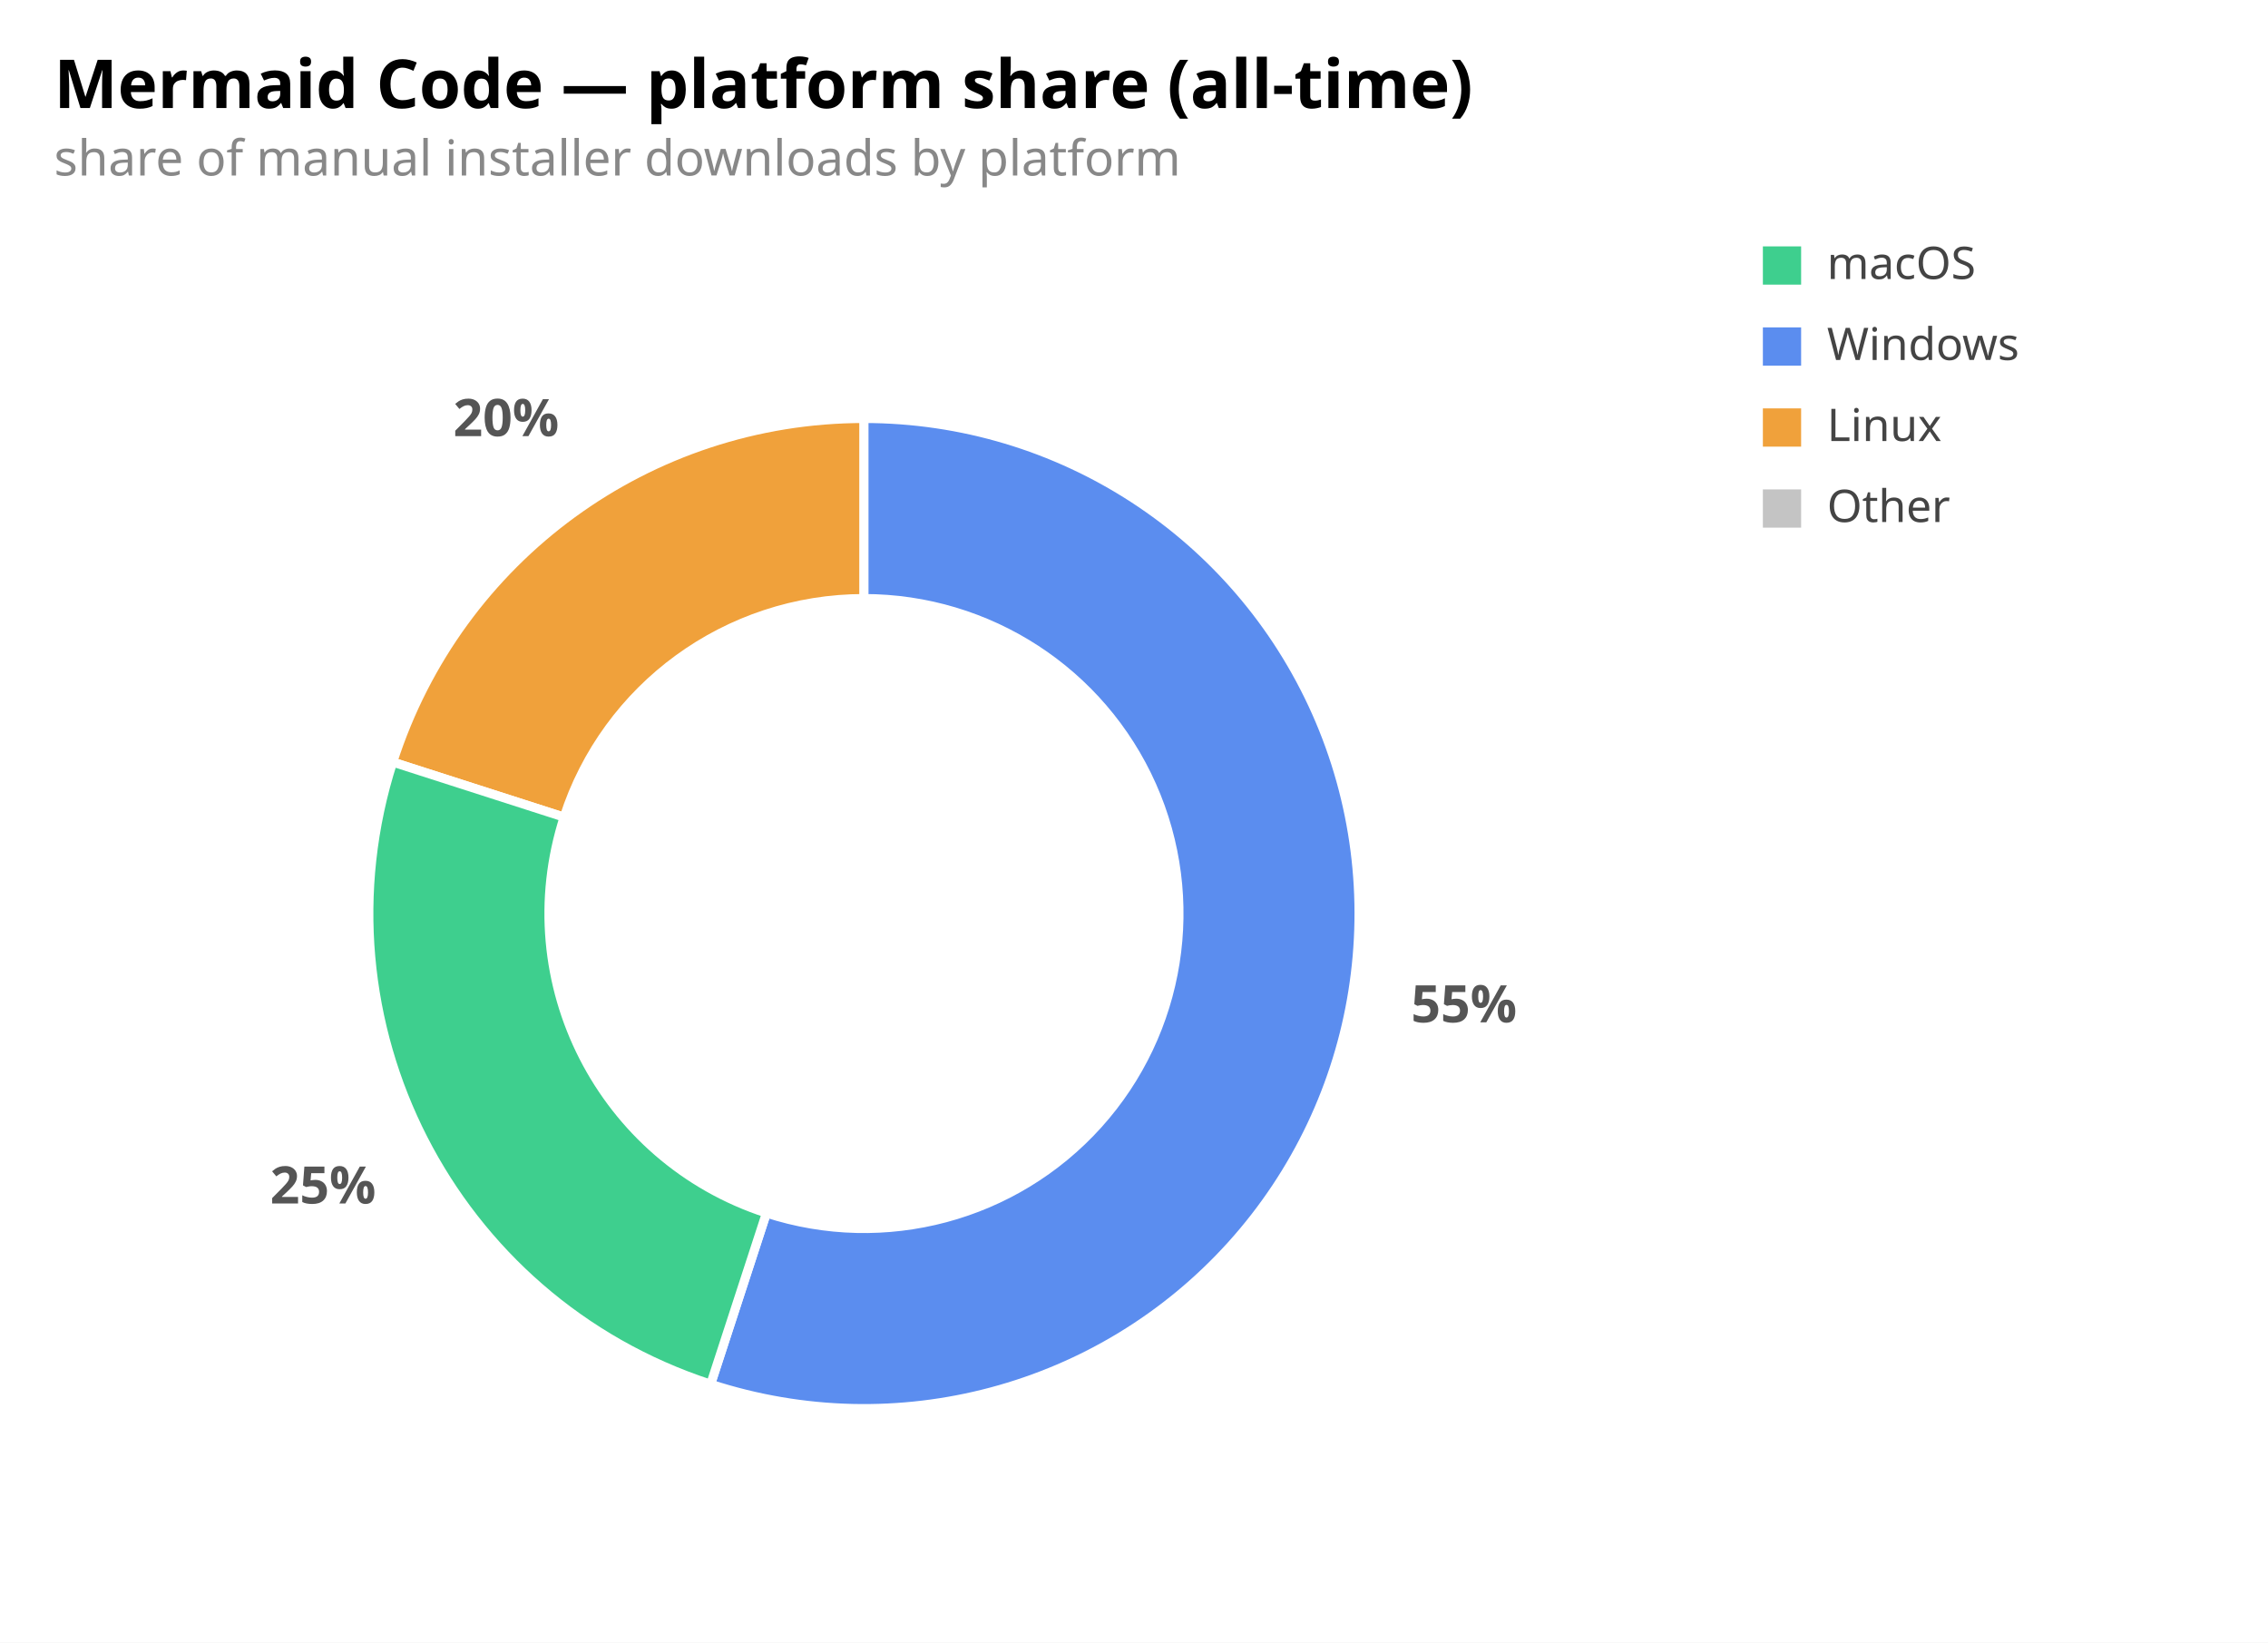
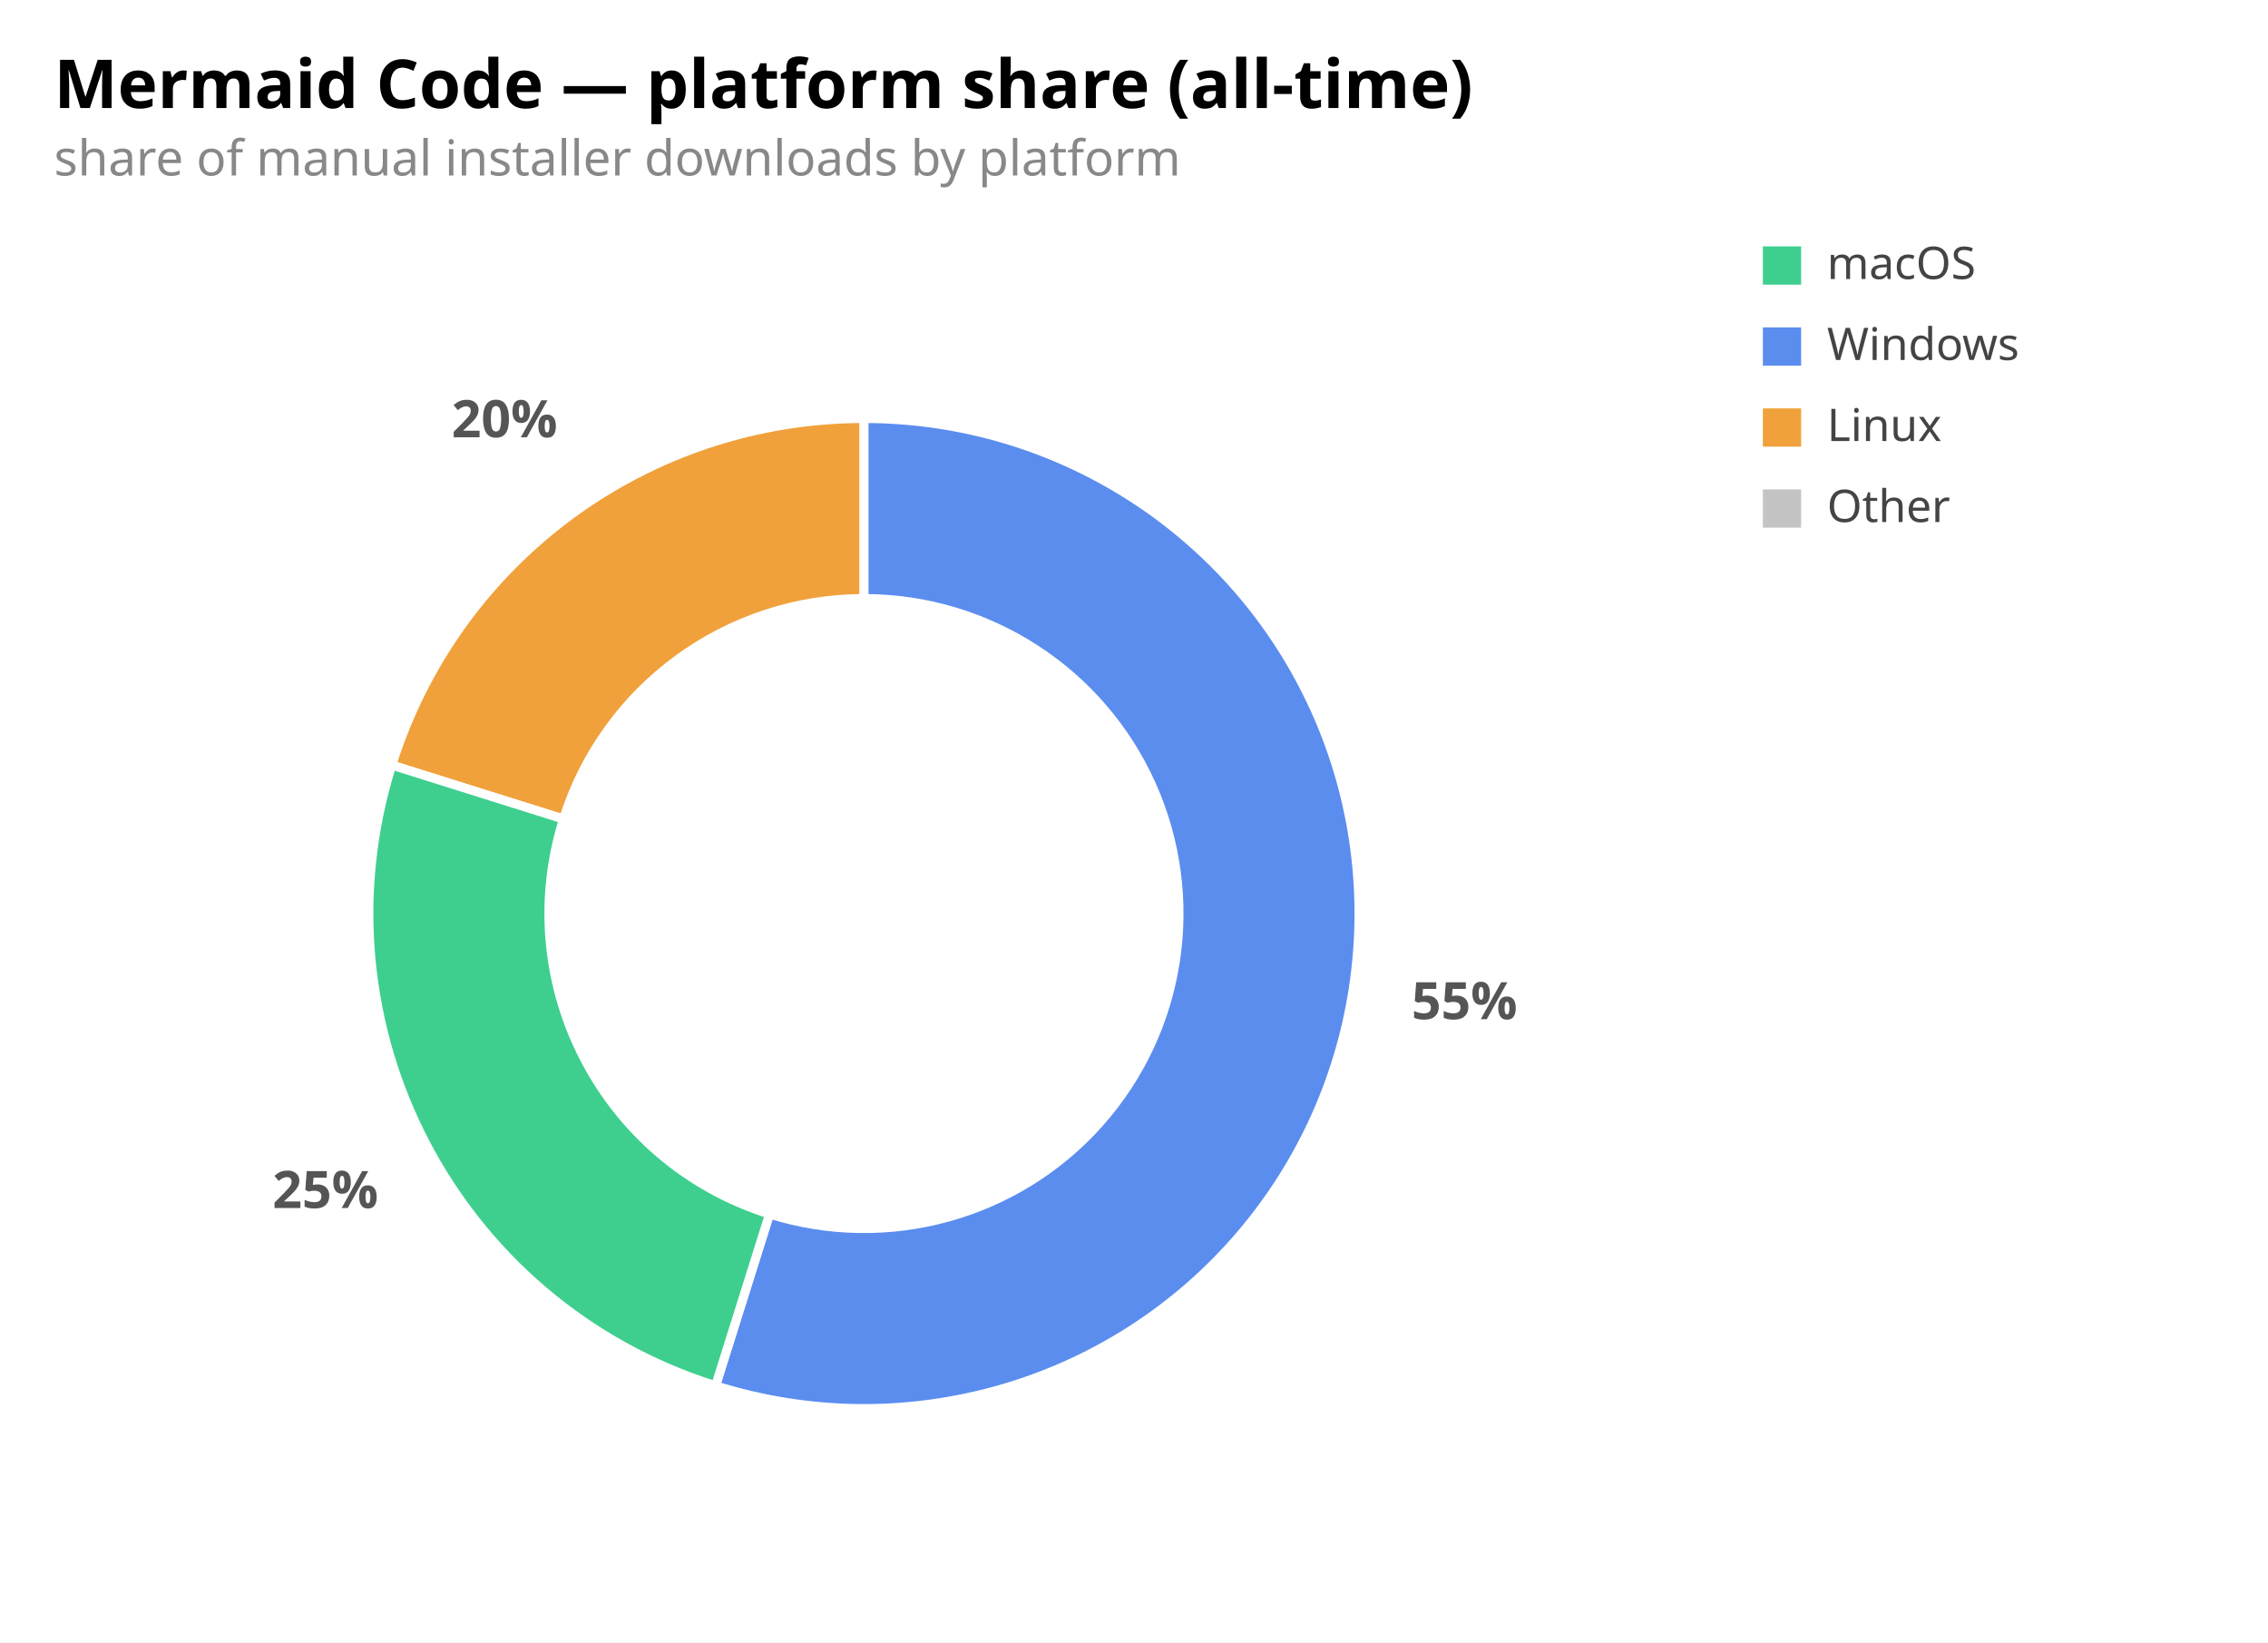
<svg xmlns="http://www.w3.org/2000/svg" version="1.1" class="marks" width="504" height="365" viewBox="0 0 504 365">
  <rect width="504" height="365" fill="white" />
  <g fill="none" stroke-miterlimit="4" transform="translate(12,53)">
    <g class="mark-group role-frame root" role="graphics-object" aria-roledescription="group mark container">
      <g transform="translate(0,0)">
        <path class="background" aria-hidden="true" d="M0,0h360v300h-360Z" />
        <g>
          <g class="mark-arc role-mark layer_0_marks" role="graphics-object" aria-roledescription="arc mark container">
-             <path aria-label="downloads: 78; platform: Linux" role="graphics-symbol" aria-roledescription="arc mark" transform="translate(180,150)" d="M0,-110A110,110,0,0,0,-104.725,-33.654L-66.643,-21.416A70,70,0,0,1,0,-70Z" fill="#f0a13b" stroke="white" stroke-width="2" />
-             <path aria-label="downloads: 214; platform: Windows" role="graphics-symbol" aria-roledescription="arc mark" transform="translate(180,150)" d="M-34.076,104.589A110,110,0,1,0,0,-110L0,-70A70,70,0,1,1,-21.685,66.556Z" fill="#5b8def" stroke="white" stroke-width="2" />
-             <path aria-label="downloads: 97; platform: macOS" role="graphics-symbol" aria-roledescription="arc mark" transform="translate(180,150)" d="M-104.725,-33.654A110,110,0,0,0,-34.076,104.589L-21.685,66.556A70,70,0,0,1,-66.643,-21.416Z" fill="#3ecf8e" stroke="white" stroke-width="2" />
+             <path aria-label="downloads: 79; platform: Linux" role="graphics-symbol" aria-roledescription="arc mark" transform="translate(180,150)" d="M0,-110A110,110,0,0,0,-104.938,-32.984L-66.779,-20.99A70,70,0,0,1,0,-70Z" fill="#f0a13b" stroke="white" stroke-width="2" />
+             <path aria-label="downloads: 215; platform: Windows" role="graphics-symbol" aria-roledescription="arc mark" transform="translate(180,150)" d="M-32.984,104.938A110,110,0,1,0,0,-110L0,-70A70,70,0,1,1,-20.99,66.779Z" fill="#5b8def" stroke="white" stroke-width="2" />
+             <path aria-label="downloads: 98; platform: macOS" role="graphics-symbol" aria-roledescription="arc mark" transform="translate(180,150)" d="M-104.938,-32.984A110,110,0,0,0,-32.984,104.938L-20.99,66.779A70,70,0,0,1,-66.779,-20.99Z" fill="#3ecf8e" stroke="white" stroke-width="2" />
          </g>
          <g class="mark-text role-mark layer_1_marks" role="graphics-object" aria-roledescription="text mark container">
-             <text aria-label="downloads: 78; platform: Linux; frac: 20%" role="graphics-symbol" aria-roledescription="text mark" text-anchor="middle" transform="translate(100.4727,43.91102)" font-family="sans-serif" font-size="11.5px" font-weight="600" fill="#555" opacity="1">20%</text>
-             <text aria-label="downloads: 214; platform: Windows; frac: 55%" role="graphics-symbol" aria-roledescription="text mark" text-anchor="middle" transform="translate(313.3294,174.1725)" font-family="sans-serif" font-size="11.5px" font-weight="600" fill="#555" opacity="1">55%</text>
-             <text aria-label="downloads: 97; platform: macOS; frac: 25%" role="graphics-symbol" aria-roledescription="text mark" text-anchor="middle" transform="translate(59.78845,214.4344)" font-family="sans-serif" font-size="11.5px" font-weight="600" fill="#555" opacity="1">25%</text>
+             <text aria-label="downloads: 79; platform: Linux; frac: 20%" role="graphics-symbol" aria-roledescription="text mark" text-anchor="middle" transform="translate(100.1247,44.16553)" font-family="sans-serif" font-size="11.5px" font-weight="600" fill="#555" opacity="1">20%</text>
+             <text aria-label="downloads: 215; platform: Windows; frac: 55%" role="graphics-symbol" aria-roledescription="text mark" text-anchor="middle" transform="translate(313.4379,173.4772)" font-family="sans-serif" font-size="11.5px" font-weight="600" fill="#555" opacity="1">55%</text>
+             <text aria-label="downloads: 98; platform: macOS; frac: 25%" role="graphics-symbol" aria-roledescription="text mark" text-anchor="middle" transform="translate(60.30909,215.4427)" font-family="sans-serif" font-size="11.5px" font-weight="600" fill="#555" opacity="1">25%</text>
          </g>
          <g class="mark-group role-legend" role="graphics-symbol" aria-roledescription="legend" aria-label="Symbol legend for fill color with 4 values: macOS, Windows, Linux, Other">
            <g transform="translate(378,0)">
              <path class="background" aria-hidden="true" d="M0,0h72v68h-72Z" pointer-events="none" />
              <g>
                <g class="mark-group role-legend-entry">
                  <g transform="translate(0,0)">
                    <path class="background" aria-hidden="true" d="M0,0h0v0h0Z" pointer-events="none" />
                    <g>
                      <g class="mark-group role-scope" role="graphics-object" aria-roledescription="group mark container">
                        <g transform="translate(0,0)">
                          <path class="background" aria-hidden="true" d="M0,0h72v14h-72Z" pointer-events="none" opacity="1" />
                          <g>
                            <g class="mark-symbol role-legend-symbol" pointer-events="none">
                              <path transform="translate(6,6)" d="M-5,-5h10v10h-10Z" fill="#3ecf8e" stroke="white" stroke-width="1.5" opacity="1" />
                            </g>
                            <g class="mark-text role-legend-label" pointer-events="none">
                              <text text-anchor="start" transform="translate(16,9)" font-family="sans-serif" font-size="10px" fill="#444" opacity="1">macOS</text>
                            </g>
                          </g>
                          <path class="foreground" aria-hidden="true" d="" pointer-events="none" display="none" />
                        </g>
                        <g transform="translate(0,18)">
                          <path class="background" aria-hidden="true" d="M0,0h72v14h-72Z" pointer-events="none" opacity="1" />
                          <g>
                            <g class="mark-symbol role-legend-symbol" pointer-events="none">
                              <path transform="translate(6,6)" d="M-5,-5h10v10h-10Z" fill="#5b8def" stroke="white" stroke-width="1.5" opacity="1" />
                            </g>
                            <g class="mark-text role-legend-label" pointer-events="none">
                              <text text-anchor="start" transform="translate(16,9)" font-family="sans-serif" font-size="10px" fill="#444" opacity="1">Windows</text>
                            </g>
                          </g>
                          <path class="foreground" aria-hidden="true" d="" pointer-events="none" display="none" />
                        </g>
                        <g transform="translate(0,36)">
                          <path class="background" aria-hidden="true" d="M0,0h72v14h-72Z" pointer-events="none" opacity="1" />
                          <g>
                            <g class="mark-symbol role-legend-symbol" pointer-events="none">
                              <path transform="translate(6,6)" d="M-5,-5h10v10h-10Z" fill="#f0a13b" stroke="white" stroke-width="1.5" opacity="1" />
                            </g>
                            <g class="mark-text role-legend-label" pointer-events="none">
                              <text text-anchor="start" transform="translate(16,9)" font-family="sans-serif" font-size="10px" fill="#444" opacity="1">Linux</text>
                            </g>
                          </g>
                          <path class="foreground" aria-hidden="true" d="" pointer-events="none" display="none" />
                        </g>
                        <g transform="translate(0,54)">
                          <path class="background" aria-hidden="true" d="M0,0h72v14h-72Z" pointer-events="none" opacity="1" />
                          <g>
                            <g class="mark-symbol role-legend-symbol" pointer-events="none">
                              <path transform="translate(6,6)" d="M-5,-5h10v10h-10Z" fill="#c4c4c4" stroke="white" stroke-width="1.5" opacity="1" />
                            </g>
                            <g class="mark-text role-legend-label" pointer-events="none">
                              <text text-anchor="start" transform="translate(16,9)" font-family="sans-serif" font-size="10px" fill="#444" opacity="1">Other</text>
                            </g>
                          </g>
                          <path class="foreground" aria-hidden="true" d="" pointer-events="none" display="none" />
                        </g>
                      </g>
                    </g>
                    <path class="foreground" aria-hidden="true" d="" pointer-events="none" display="none" />
                  </g>
                </g>
              </g>
              <path class="foreground" aria-hidden="true" d="" pointer-events="none" display="none" />
            </g>
          </g>
          <g class="mark-group role-title">
            <g transform="translate(0,-41)">
              <path class="background" aria-hidden="true" d="M0,0h0v0h0Z" pointer-events="none" />
              <g>
                <g class="mark-text role-title-text" role="graphics-symbol" aria-roledescription="title" aria-label="Title text 'Mermaid Code — platform share (all-time)'" pointer-events="none">
                  <text text-anchor="start" transform="translate(0,12)" font-family="sans-serif" font-size="15px" font-weight="600" fill="#000" opacity="1">Mermaid Code — platform share (all-time)</text>
                </g>
                <g class="mark-text role-title-subtitle" role="graphics-symbol" aria-roledescription="subtitle" aria-label="Subtitle text 'share of manual installer downloads by platform'" pointer-events="none">
                  <text text-anchor="start" transform="translate(0,27)" font-family="sans-serif" font-size="11px" fill="#888" opacity="1">share of manual installer downloads by platform</text>
                </g>
              </g>
              <path class="foreground" aria-hidden="true" d="" pointer-events="none" display="none" />
            </g>
          </g>
        </g>
        <path class="foreground" aria-hidden="true" d="" display="none" />
      </g>
    </g>
  </g>
</svg>
